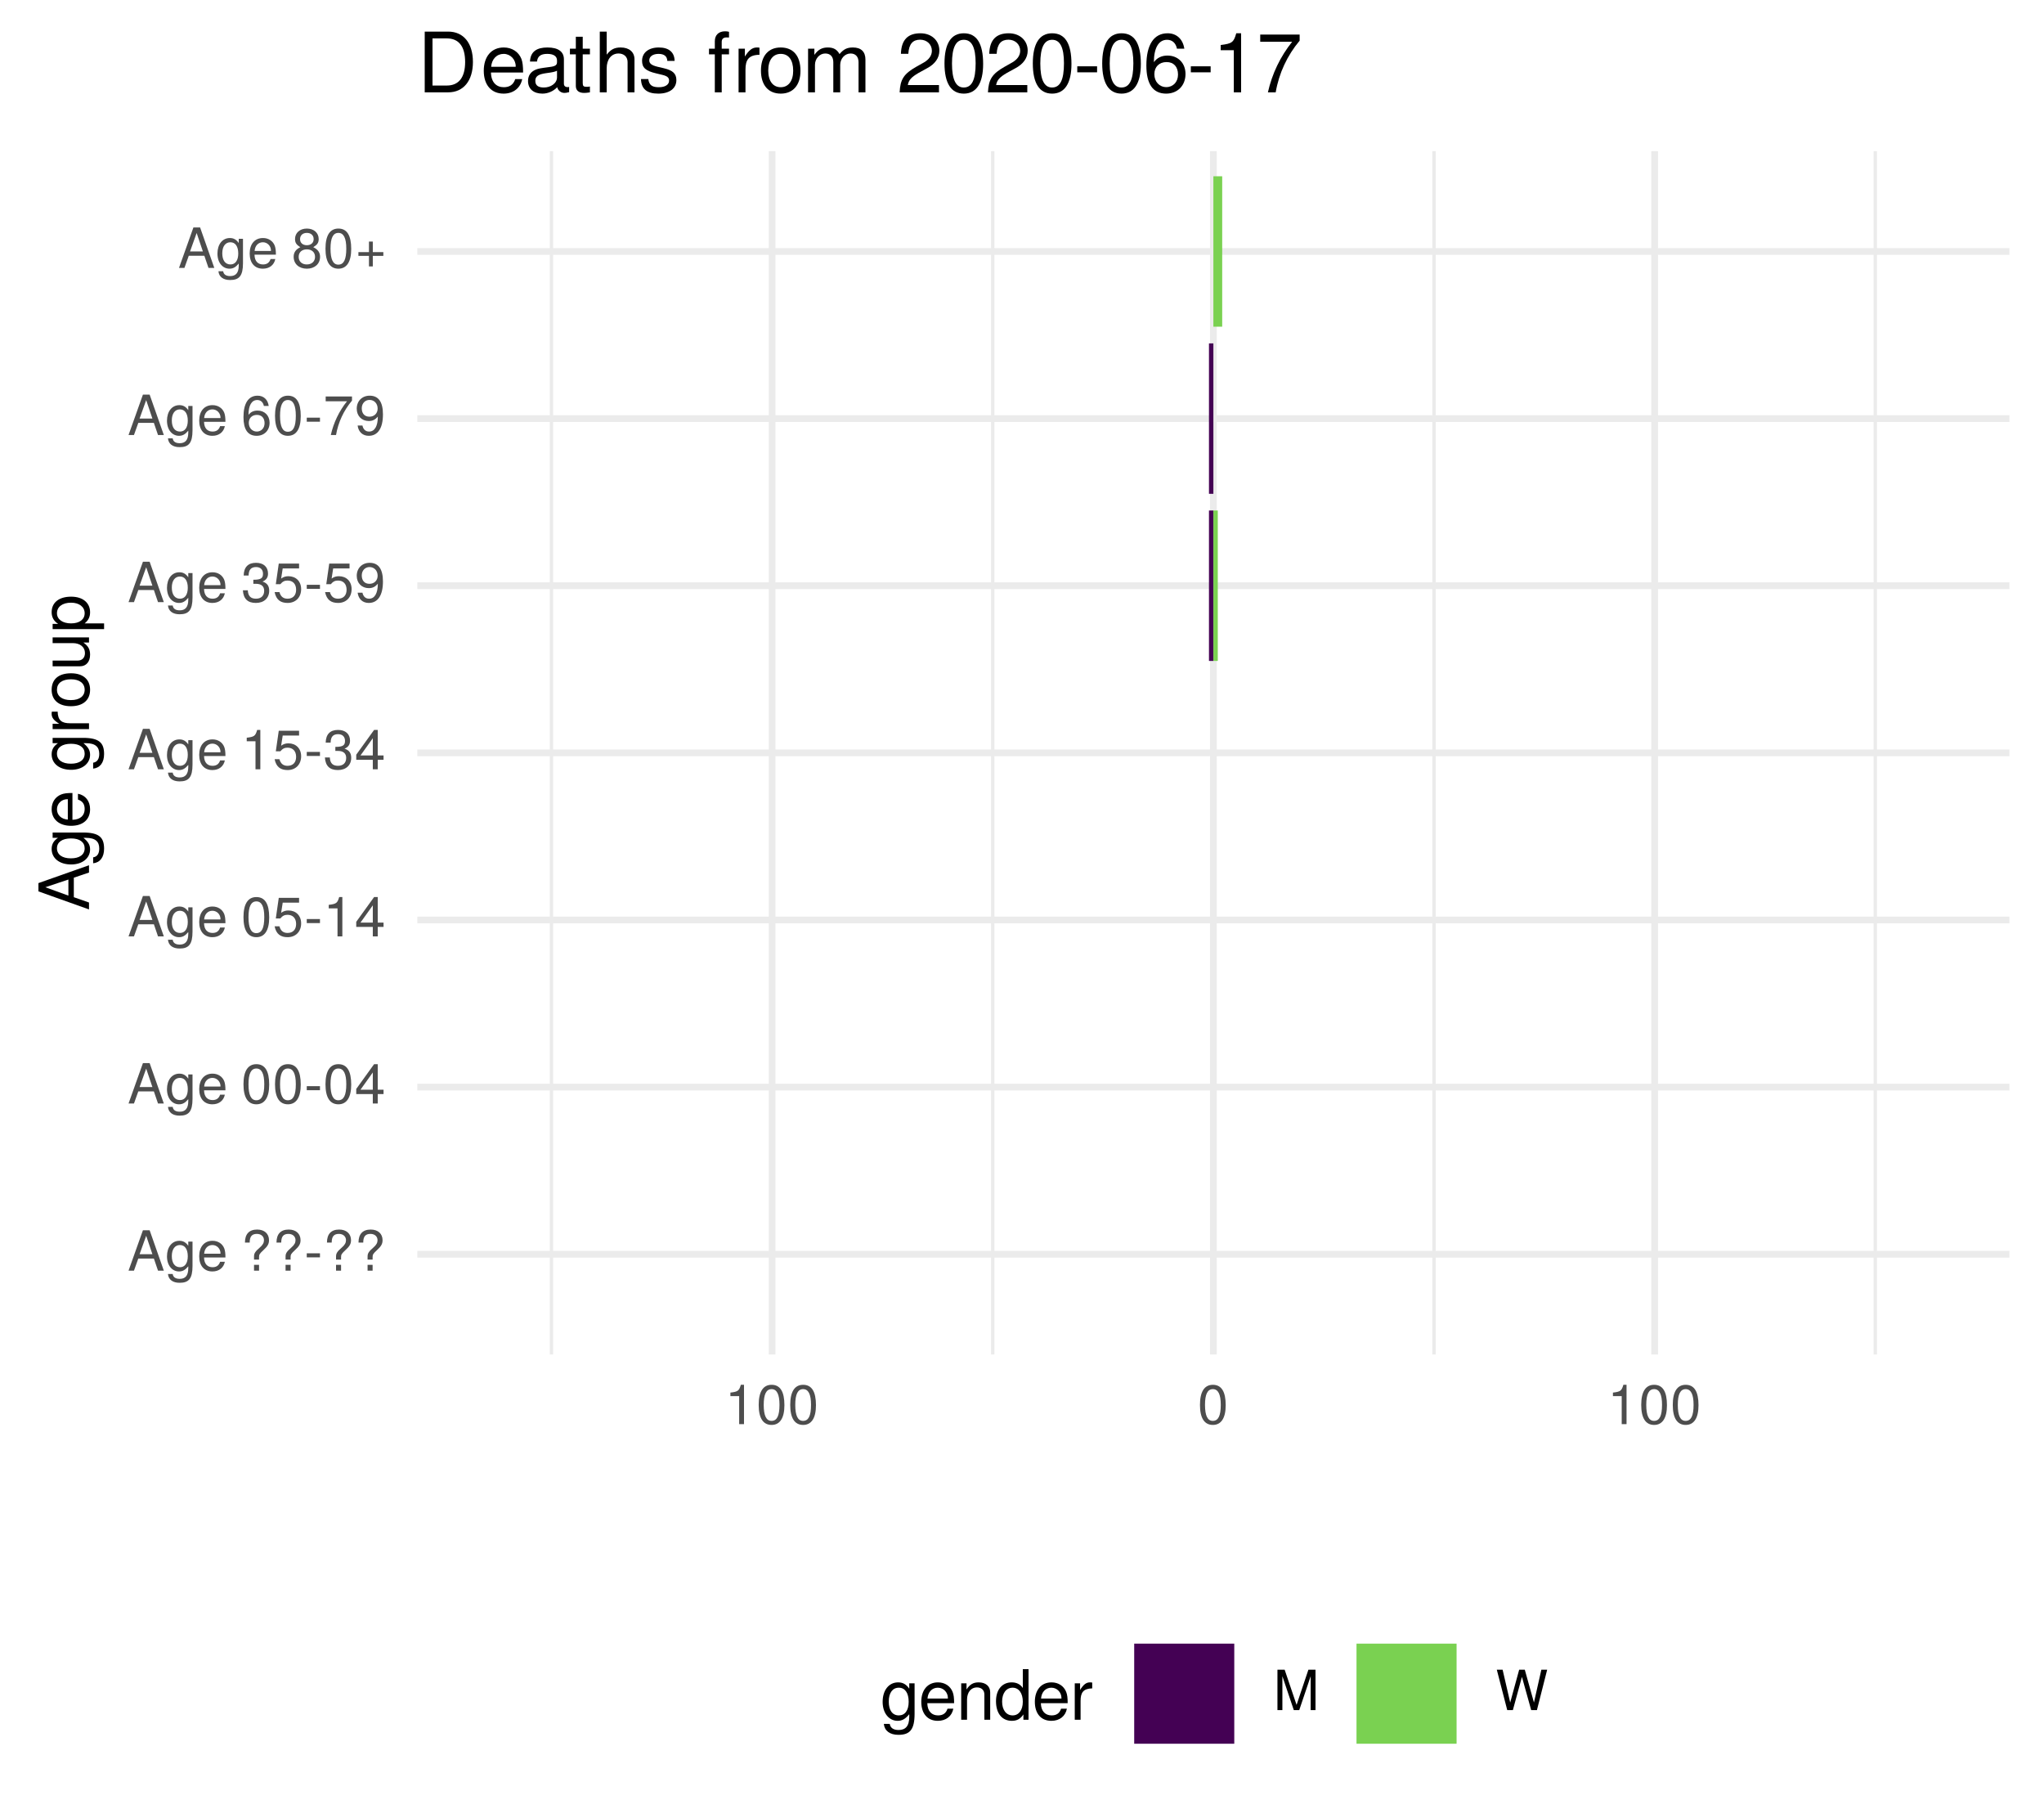
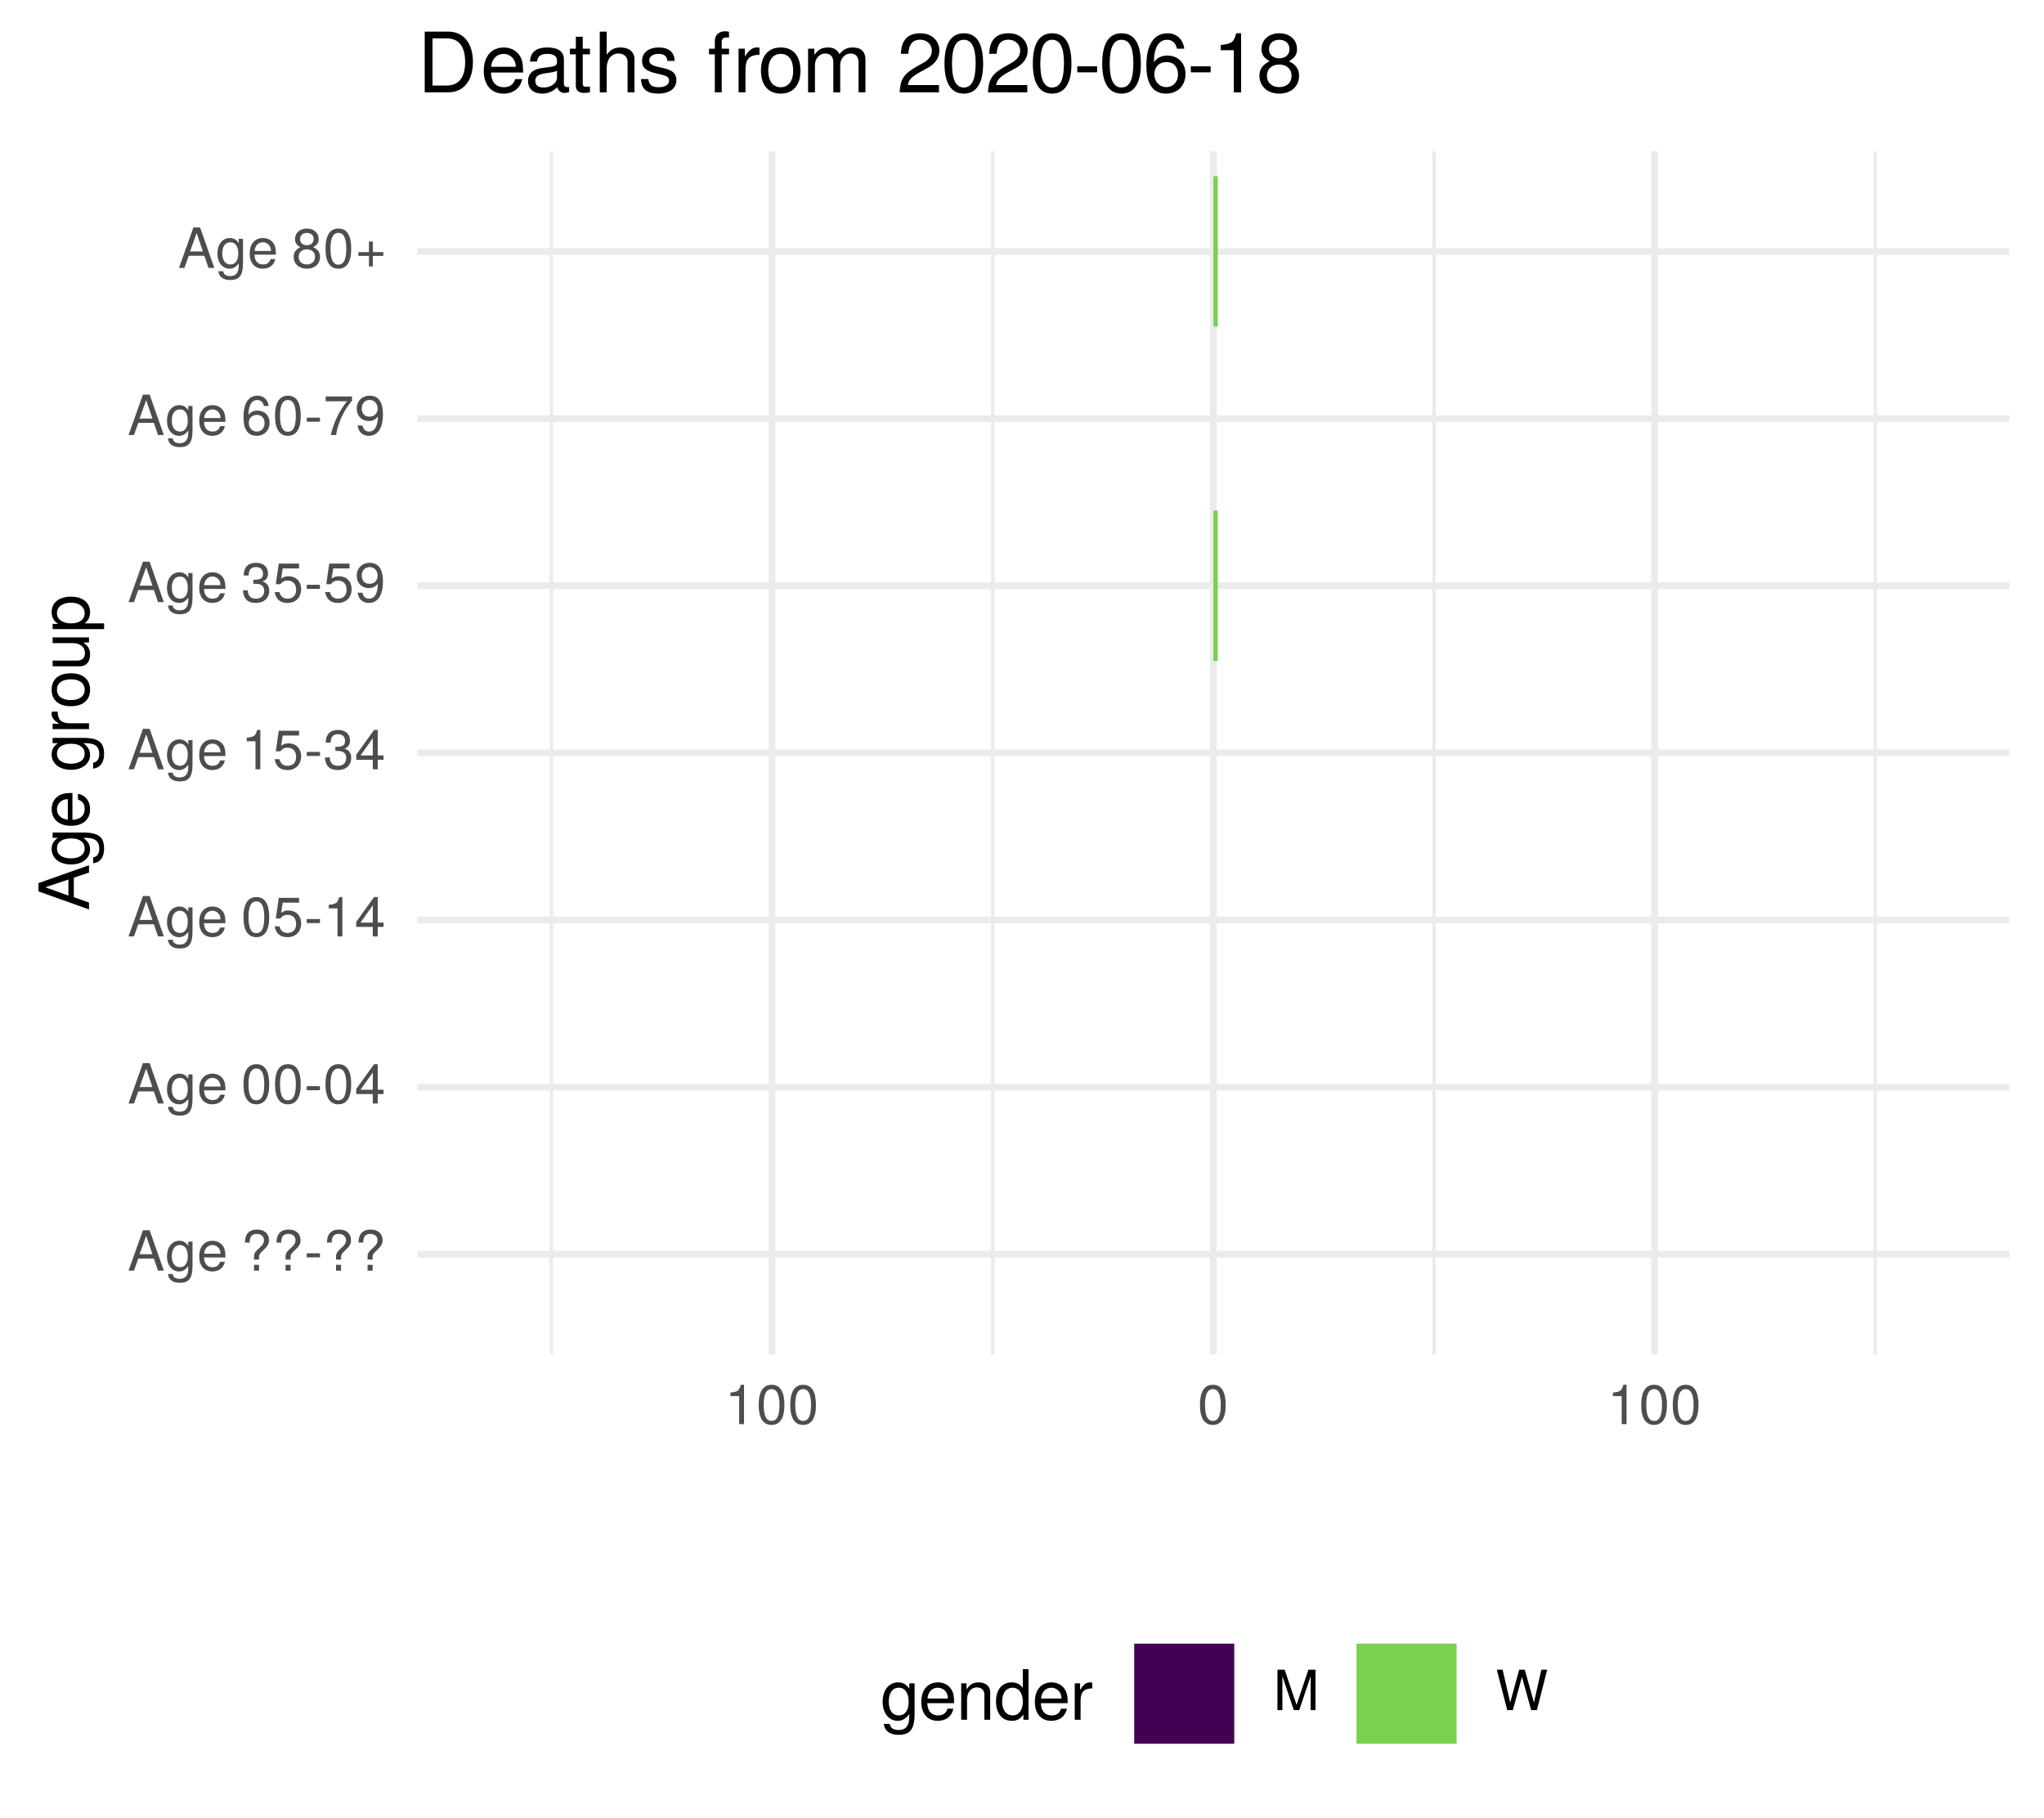
<svg xmlns="http://www.w3.org/2000/svg" xmlns:xlink="http://www.w3.org/1999/xlink" width="324pt" height="288pt" viewBox="0 0 324 288" version="1.1">
  <defs>
    <g>
      <symbol overflow="visible" id="glyph0-0">
        <path style="stroke:none;" d="" />
      </symbol>
      <symbol overflow="visible" id="glyph0-1">
        <path style="stroke:none;" d="M 5.75 0 L 3.5 -6.406 L 2.438 -6.406 L 0.156 0 L 1.016 0 L 1.703 -1.922 L 4.172 -1.922 L 4.828 0 Z M 3.938 -2.609 L 1.906 -2.609 L 2.953 -5.531 Z M 3.938 -2.609 " />
      </symbol>
      <symbol overflow="visible" id="glyph0-2">
        <path style="stroke:none;" d="M 4.297 -0.75 L 4.297 -4.609 L 3.625 -4.609 L 3.625 -3.938 C 3.25 -4.484 2.812 -4.734 2.219 -4.734 C 1.047 -4.734 0.25 -3.75 0.25 -2.266 C 0.25 -0.812 1.078 0.125 2.156 0.125 C 2.734 0.125 3.141 -0.109 3.625 -0.688 L 3.625 -0.391 C 3.625 0.828 3.125 1.297 2.266 1.297 C 1.688 1.297 1.234 1.094 1.156 0.531 L 0.406 0.531 C 0.484 1.406 1.156 1.922 2.25 1.922 C 3.688 1.922 4.297 1.281 4.297 -0.75 Z M 3.547 -2.281 C 3.547 -1.172 3.078 -0.547 2.312 -0.547 C 1.5 -0.547 1.016 -1.188 1.016 -2.312 C 1.016 -3.406 1.516 -4.062 2.297 -4.062 C 3.094 -4.062 3.547 -3.391 3.547 -2.281 Z M 3.547 -2.281 " />
      </symbol>
      <symbol overflow="visible" id="glyph0-3">
        <path style="stroke:none;" d="M 4.516 -2.094 C 4.516 -2.766 4.453 -3.188 4.328 -3.531 C 4.031 -4.281 3.328 -4.734 2.469 -4.734 C 1.172 -4.734 0.359 -3.797 0.359 -2.281 C 0.359 -0.766 1.156 0.125 2.453 0.125 C 3.5 0.125 4.234 -0.469 4.422 -1.406 L 3.672 -1.406 C 3.469 -0.797 3.062 -0.547 2.469 -0.547 C 1.703 -0.547 1.141 -1.031 1.125 -2.094 Z M 3.734 -2.75 C 3.734 -2.75 3.734 -2.703 3.719 -2.688 L 1.141 -2.688 C 1.203 -3.516 1.719 -4.062 2.453 -4.062 C 3.172 -4.062 3.734 -3.469 3.734 -2.75 Z M 3.734 -2.75 " />
      </symbol>
      <symbol overflow="visible" id="glyph0-4">
        <path style="stroke:none;" d="" />
      </symbol>
      <symbol overflow="visible" id="glyph0-5">
        <path style="stroke:none;" d="M 4.422 -4.828 C 4.422 -5.859 3.688 -6.516 2.547 -6.516 C 1.281 -6.516 0.609 -5.812 0.609 -4.453 L 1.359 -4.453 C 1.359 -5.422 1.719 -5.828 2.5 -5.828 C 3.172 -5.828 3.625 -5.422 3.625 -4.828 C 3.625 -4.422 3.438 -4.078 2.969 -3.672 C 2.453 -3.203 2.453 -3.203 2.297 -3 C 2.109 -2.75 2.047 -2.547 2.047 -2.234 L 2.047 -1.75 L 2.844 -1.75 L 2.844 -2.156 C 2.844 -2.547 2.938 -2.703 3.531 -3.25 C 4.203 -3.859 4.422 -4.25 4.422 -4.828 Z M 2.844 0 L 2.844 -0.922 L 2.047 -0.922 L 2.047 0 Z M 2.844 0 " />
      </symbol>
      <symbol overflow="visible" id="glyph0-6">
        <path style="stroke:none;" d="M 2.5 -2.109 L 2.5 -2.75 L 0.406 -2.75 L 0.406 -2.109 Z M 2.5 -2.109 " />
      </symbol>
      <symbol overflow="visible" id="glyph0-7">
        <path style="stroke:none;" d="M 4.453 -3 C 4.453 -5.156 3.781 -6.234 2.422 -6.234 C 1.078 -6.234 0.375 -5.141 0.375 -3.047 C 0.375 -0.953 1.078 0.125 2.422 0.125 C 3.734 0.125 4.453 -0.953 4.453 -3 Z M 3.672 -3.062 C 3.672 -1.297 3.266 -0.516 2.406 -0.516 C 1.578 -0.516 1.172 -1.344 1.172 -3.047 C 1.172 -4.75 1.578 -5.547 2.422 -5.547 C 3.25 -5.547 3.672 -4.734 3.672 -3.062 Z M 3.672 -3.062 " />
      </symbol>
      <symbol overflow="visible" id="glyph0-8">
        <path style="stroke:none;" d="M 4.578 -1.5 L 4.578 -2.188 L 3.656 -2.188 L 3.656 -6.234 L 3.078 -6.234 L 0.25 -2.312 L 0.25 -1.5 L 2.875 -1.5 L 2.875 0 L 3.656 0 L 3.656 -1.5 Z M 2.875 -2.188 L 0.922 -2.188 L 2.875 -4.922 Z M 2.875 -2.188 " />
      </symbol>
      <symbol overflow="visible" id="glyph0-9">
        <path style="stroke:none;" d="M 4.516 -2.062 C 4.516 -3.297 3.688 -4.109 2.5 -4.109 C 2.062 -4.109 1.703 -4 1.344 -3.734 L 1.594 -5.344 L 4.188 -5.344 L 4.188 -6.109 L 0.969 -6.109 L 0.5 -2.844 L 1.219 -2.844 C 1.578 -3.266 1.875 -3.422 2.359 -3.422 C 3.188 -3.422 3.719 -2.891 3.719 -1.969 C 3.719 -1.062 3.203 -0.547 2.359 -0.547 C 1.688 -0.547 1.266 -0.891 1.078 -1.594 L 0.312 -1.594 C 0.562 -0.359 1.266 0.125 2.375 0.125 C 3.641 0.125 4.516 -0.75 4.516 -2.062 Z M 4.516 -2.062 " />
      </symbol>
      <symbol overflow="visible" id="glyph0-10">
        <path style="stroke:none;" d="M 3.047 0 L 3.047 -6.234 L 2.547 -6.234 C 2.266 -5.281 2.094 -5.141 0.891 -5 L 0.891 -4.438 L 2.281 -4.438 L 2.281 0 Z M 3.047 0 " />
      </symbol>
      <symbol overflow="visible" id="glyph0-11">
        <path style="stroke:none;" d="M 4.453 -1.812 C 4.453 -2.562 4.141 -3.016 3.391 -3.266 C 3.969 -3.5 4.266 -3.891 4.266 -4.516 C 4.266 -5.594 3.547 -6.234 2.359 -6.234 C 1.109 -6.234 0.438 -5.547 0.406 -4.219 L 1.188 -4.219 C 1.203 -5.141 1.578 -5.562 2.375 -5.562 C 3.062 -5.562 3.469 -5.156 3.469 -4.5 C 3.469 -3.828 3.188 -3.547 1.938 -3.547 L 1.938 -2.906 L 2.359 -2.906 C 3.219 -2.906 3.656 -2.5 3.656 -1.797 C 3.656 -1.016 3.172 -0.547 2.359 -0.547 C 1.516 -0.547 1.109 -0.969 1.062 -1.875 L 0.281 -1.875 C 0.375 -0.5 1.062 0.125 2.344 0.125 C 3.625 0.125 4.453 -0.641 4.453 -1.812 Z M 4.453 -1.812 " />
      </symbol>
      <symbol overflow="visible" id="glyph0-12">
        <path style="stroke:none;" d="M 4.484 -3.266 C 4.484 -5.219 3.797 -6.234 2.375 -6.234 C 1.188 -6.234 0.328 -5.391 0.328 -4.172 C 0.328 -3.016 1.125 -2.219 2.25 -2.219 C 2.844 -2.219 3.266 -2.438 3.672 -2.922 C 3.672 -1.406 3.172 -0.547 2.281 -0.547 C 1.734 -0.547 1.359 -0.891 1.234 -1.5 L 0.469 -1.5 C 0.609 -0.469 1.281 0.125 2.234 0.125 C 3.688 0.125 4.484 -1.109 4.484 -3.266 Z M 3.641 -4.188 C 3.641 -3.422 3.094 -2.906 2.344 -2.906 C 1.594 -2.906 1.125 -3.391 1.125 -4.234 C 1.125 -5.016 1.656 -5.562 2.359 -5.562 C 3.094 -5.562 3.641 -5 3.641 -4.188 Z M 3.641 -4.188 " />
      </symbol>
      <symbol overflow="visible" id="glyph0-13">
        <path style="stroke:none;" d="M 4.516 -1.938 C 4.516 -3.094 3.719 -3.875 2.609 -3.875 C 1.984 -3.875 1.5 -3.641 1.172 -3.188 C 1.172 -4.703 1.672 -5.547 2.562 -5.547 C 3.109 -5.547 3.484 -5.203 3.609 -4.609 L 4.375 -4.609 C 4.234 -5.625 3.562 -6.234 2.609 -6.234 C 1.156 -6.234 0.375 -5.016 0.375 -2.844 C 0.375 -0.891 1.047 0.125 2.469 0.125 C 3.656 0.125 4.516 -0.719 4.516 -1.938 Z M 3.719 -1.875 C 3.719 -1.094 3.188 -0.547 2.484 -0.547 C 1.766 -0.547 1.219 -1.125 1.219 -1.922 C 1.219 -2.688 1.734 -3.188 2.5 -3.188 C 3.25 -3.188 3.719 -2.703 3.719 -1.875 Z M 3.719 -1.875 " />
      </symbol>
      <symbol overflow="visible" id="glyph0-14">
        <path style="stroke:none;" d="M 4.578 -5.453 L 4.578 -6.109 L 0.406 -6.109 L 0.406 -5.344 L 3.781 -5.344 C 2.531 -3.781 1.656 -1.953 1.219 0 L 2.047 0 C 2.391 -2.016 3.266 -3.891 4.578 -5.453 Z M 4.578 -5.453 " />
      </symbol>
      <symbol overflow="visible" id="glyph0-15">
        <path style="stroke:none;" d="M 4.516 -1.766 C 4.516 -2.453 4.156 -2.938 3.438 -3.281 C 4.078 -3.672 4.297 -3.984 4.297 -4.578 C 4.297 -5.547 3.531 -6.234 2.422 -6.234 C 1.312 -6.234 0.547 -5.547 0.547 -4.578 C 0.547 -4 0.75 -3.672 1.391 -3.281 C 0.672 -2.938 0.328 -2.453 0.328 -1.766 C 0.328 -0.625 1.188 0.125 2.422 0.125 C 3.656 0.125 4.516 -0.625 4.516 -1.766 Z M 3.5 -4.562 C 3.5 -3.969 3.062 -3.594 2.422 -3.594 C 1.766 -3.594 1.344 -3.969 1.344 -4.562 C 1.344 -5.156 1.766 -5.547 2.422 -5.547 C 3.078 -5.547 3.5 -5.156 3.5 -4.562 Z M 3.719 -1.75 C 3.719 -1.016 3.188 -0.547 2.406 -0.547 C 1.641 -0.547 1.125 -1.016 1.125 -1.75 C 1.125 -2.484 1.641 -2.938 2.422 -2.938 C 3.188 -2.938 3.719 -2.484 3.719 -1.75 Z M 3.719 -1.75 " />
      </symbol>
      <symbol overflow="visible" id="glyph0-16">
        <path style="stroke:none;" d="M 4.547 -1.906 L 4.547 -2.5 L 2.875 -2.5 L 2.875 -4.172 L 2.266 -4.172 L 2.266 -2.5 L 0.594 -2.5 L 0.594 -1.906 L 2.266 -1.906 L 2.266 -0.234 L 2.875 -0.234 L 2.875 -1.906 Z M 4.547 -1.906 " />
      </symbol>
      <symbol overflow="visible" id="glyph0-17">
        <path style="stroke:none;" d="M 6.688 0 L 6.688 -6.406 L 5.562 -6.406 L 3.688 -0.828 L 1.797 -6.406 L 0.656 -6.406 L 0.656 0 L 1.438 0 L 1.438 -5.375 L 3.25 0 L 4.109 0 L 5.922 -5.375 L 5.922 0 Z M 6.688 0 " />
      </symbol>
      <symbol overflow="visible" id="glyph0-18">
        <path style="stroke:none;" d="M 8.172 -6.406 L 7.25 -6.406 L 6.078 -1.203 L 4.625 -6.406 L 3.734 -6.406 L 2.312 -1.203 L 1.109 -6.406 L 0.188 -6.406 L 1.844 0 L 2.734 0 L 4.172 -5.266 L 5.641 0 L 6.547 0 Z M 8.172 -6.406 " />
      </symbol>
      <symbol overflow="visible" id="glyph1-0">
        <path style="stroke:none;" d="" />
      </symbol>
      <symbol overflow="visible" id="glyph1-1">
        <path style="stroke:none;" d="M 0 -7.188 L -8.016 -4.359 L -8.016 -3.047 L 0 -0.188 L 0 -1.281 L -2.406 -2.125 L -2.406 -5.219 L 0 -6.031 Z M -3.266 -4.922 L -3.266 -2.375 L -6.922 -3.703 Z M -3.266 -4.922 " />
      </symbol>
      <symbol overflow="visible" id="glyph1-2">
        <path style="stroke:none;" d="M -0.953 -5.375 L -5.766 -5.375 L -5.766 -4.531 L -4.922 -4.531 C -5.609 -4.062 -5.922 -3.516 -5.922 -2.766 C -5.922 -1.312 -4.703 -0.312 -2.828 -0.312 C -1.016 -0.312 0.172 -1.344 0.172 -2.688 C 0.172 -3.422 -0.141 -3.922 -0.875 -4.531 L -0.484 -4.531 C 1.047 -4.531 1.625 -3.906 1.625 -2.844 C 1.625 -2.109 1.359 -1.547 0.656 -1.438 L 0.656 -0.5 C 1.75 -0.609 2.391 -1.453 2.391 -2.812 C 2.391 -4.609 1.594 -5.375 -0.953 -5.375 Z M -2.844 -4.438 C -1.469 -4.438 -0.688 -3.844 -0.688 -2.875 C -0.688 -1.875 -1.484 -1.281 -2.875 -1.281 C -4.266 -1.281 -5.078 -1.891 -5.078 -2.875 C -5.078 -3.859 -4.25 -4.438 -2.844 -4.438 Z M -2.844 -4.438 " />
      </symbol>
      <symbol overflow="visible" id="glyph1-3">
        <path style="stroke:none;" d="M -2.625 -5.641 C -3.453 -5.641 -3.984 -5.578 -4.406 -5.406 C -5.359 -5.031 -5.922 -4.156 -5.922 -3.078 C -5.922 -1.469 -4.734 -0.438 -2.844 -0.438 C -0.953 -0.438 0.172 -1.438 0.172 -3.062 C 0.172 -4.375 -0.578 -5.297 -1.75 -5.516 L -1.75 -4.594 C -0.984 -4.344 -0.688 -3.828 -0.688 -3.094 C -0.688 -2.141 -1.297 -1.422 -2.625 -1.391 Z M -3.438 -4.656 C -3.438 -4.656 -3.391 -4.656 -3.359 -4.656 L -3.359 -1.422 C -4.391 -1.5 -5.078 -2.141 -5.078 -3.062 C -5.078 -3.969 -4.328 -4.656 -3.438 -4.656 Z M -3.438 -4.656 " />
      </symbol>
      <symbol overflow="visible" id="glyph1-4">
        <path style="stroke:none;" d="" />
      </symbol>
      <symbol overflow="visible" id="glyph1-5">
        <path style="stroke:none;" d="M -4.969 -3.531 L -5.891 -3.531 C -5.922 -3.375 -5.922 -3.297 -5.922 -3.172 C -5.922 -2.578 -5.578 -2.141 -4.719 -1.609 L -5.766 -1.609 L -5.766 -0.766 L 0 -0.766 L 0 -1.688 L -2.984 -1.688 C -4.297 -1.688 -4.938 -2.109 -4.969 -3.531 Z M -4.969 -3.531 " />
      </symbol>
      <symbol overflow="visible" id="glyph1-6">
        <path style="stroke:none;" d="M -2.844 -5.609 C -4.828 -5.609 -5.922 -4.656 -5.922 -2.984 C -5.922 -1.375 -4.812 -0.391 -2.875 -0.391 C -0.953 -0.391 0.172 -1.359 0.172 -3 C 0.172 -4.625 -0.953 -5.609 -2.844 -5.609 Z M -2.844 -4.656 C -1.5 -4.656 -0.688 -4.016 -0.688 -3 C -0.688 -1.984 -1.484 -1.359 -2.875 -1.359 C -4.266 -1.359 -5.078 -1.984 -5.078 -3 C -5.078 -4.031 -4.281 -4.656 -2.844 -4.656 Z M -2.844 -4.656 " />
      </symbol>
      <symbol overflow="visible" id="glyph1-7">
        <path style="stroke:none;" d="M 0 -5.297 L -5.766 -5.297 L -5.766 -4.391 L -2.578 -4.391 C -1.406 -4.391 -0.641 -3.766 -0.641 -2.812 C -0.641 -2.094 -1.078 -1.625 -1.766 -1.625 L -5.766 -1.625 L -5.766 -0.719 L -1.406 -0.719 C -0.453 -0.719 0.172 -1.438 0.172 -2.547 C 0.172 -3.406 -0.125 -3.938 -0.891 -4.484 L 0 -4.484 Z M 0 -5.297 " />
      </symbol>
      <symbol overflow="visible" id="glyph1-8">
        <path style="stroke:none;" d="M -2.828 -5.75 C -4.766 -5.75 -5.922 -4.812 -5.922 -3.281 C -5.922 -2.5 -5.578 -1.875 -4.891 -1.438 L -5.766 -1.438 L -5.766 -0.609 L 2.391 -0.609 L 2.391 -1.516 L -0.688 -1.516 C -0.094 -2 0.172 -2.547 0.172 -3.281 C 0.172 -4.781 -0.984 -5.75 -2.828 -5.75 Z M -2.844 -4.797 C -1.547 -4.797 -0.688 -4.125 -0.688 -3.125 C -0.688 -2.156 -1.484 -1.516 -2.844 -1.516 C -4.188 -1.516 -5.078 -2.156 -5.078 -3.125 C -5.078 -4.141 -4.219 -4.797 -2.844 -4.797 Z M -2.844 -4.797 " />
      </symbol>
      <symbol overflow="visible" id="glyph2-0">
        <path style="stroke:none;" d="" />
      </symbol>
      <symbol overflow="visible" id="glyph2-1">
        <path style="stroke:none;" d="M 5.375 -0.953 L 5.375 -5.766 L 4.531 -5.766 L 4.531 -4.922 C 4.062 -5.609 3.516 -5.922 2.766 -5.922 C 1.312 -5.922 0.312 -4.703 0.312 -2.828 C 0.312 -1.016 1.344 0.172 2.688 0.172 C 3.422 0.172 3.922 -0.141 4.531 -0.875 L 4.531 -0.484 C 4.531 1.047 3.906 1.625 2.844 1.625 C 2.109 1.625 1.547 1.359 1.438 0.656 L 0.5 0.656 C 0.609 1.75 1.453 2.391 2.812 2.391 C 4.609 2.391 5.375 1.594 5.375 -0.953 Z M 4.438 -2.844 C 4.438 -1.469 3.844 -0.688 2.875 -0.688 C 1.875 -0.688 1.281 -1.484 1.281 -2.875 C 1.281 -4.266 1.891 -5.078 2.875 -5.078 C 3.859 -5.078 4.438 -4.25 4.438 -2.844 Z M 4.438 -2.844 " />
      </symbol>
      <symbol overflow="visible" id="glyph2-2">
        <path style="stroke:none;" d="M 5.641 -2.625 C 5.641 -3.453 5.578 -3.984 5.406 -4.406 C 5.031 -5.359 4.156 -5.922 3.078 -5.922 C 1.469 -5.922 0.438 -4.734 0.438 -2.844 C 0.438 -0.953 1.438 0.172 3.062 0.172 C 4.375 0.172 5.297 -0.578 5.516 -1.75 L 4.594 -1.75 C 4.344 -0.984 3.828 -0.688 3.094 -0.688 C 2.141 -0.688 1.422 -1.297 1.391 -2.625 Z M 4.656 -3.438 C 4.656 -3.438 4.656 -3.391 4.656 -3.359 L 1.422 -3.359 C 1.5 -4.391 2.141 -5.078 3.062 -5.078 C 3.969 -5.078 4.656 -4.328 4.656 -3.438 Z M 4.656 -3.438 " />
      </symbol>
      <symbol overflow="visible" id="glyph2-3">
        <path style="stroke:none;" d="M 5.359 0 L 5.359 -4.359 C 5.359 -5.312 4.641 -5.922 3.531 -5.922 C 2.672 -5.922 2.125 -5.594 1.609 -4.797 L 1.609 -5.766 L 0.766 -5.766 L 0.766 0 L 1.688 0 L 1.688 -3.172 C 1.688 -4.359 2.328 -5.125 3.25 -5.125 C 3.984 -5.125 4.438 -4.688 4.438 -4 L 4.438 0 Z M 5.359 0 " />
      </symbol>
      <symbol overflow="visible" id="glyph2-4">
        <path style="stroke:none;" d="M 5.438 0 L 5.438 -8.016 L 4.531 -8.016 L 4.531 -5.031 C 4.141 -5.625 3.531 -5.922 2.766 -5.922 C 1.266 -5.922 0.281 -4.781 0.281 -2.938 C 0.281 -0.984 1.25 0.172 2.797 0.172 C 3.594 0.172 4.141 -0.125 4.625 -0.844 L 4.625 0 Z M 4.531 -2.859 C 4.531 -1.531 3.891 -0.688 2.922 -0.688 C 1.906 -0.688 1.25 -1.547 1.25 -2.875 C 1.25 -4.219 1.906 -5.078 2.922 -5.078 C 3.906 -5.078 4.531 -4.188 4.531 -2.859 Z M 4.531 -2.859 " />
      </symbol>
      <symbol overflow="visible" id="glyph2-5">
        <path style="stroke:none;" d="M 3.531 -4.969 L 3.531 -5.891 C 3.375 -5.922 3.297 -5.922 3.172 -5.922 C 2.578 -5.922 2.141 -5.578 1.609 -4.719 L 1.609 -5.766 L 0.766 -5.766 L 0.766 0 L 1.688 0 L 1.688 -2.984 C 1.688 -4.297 2.109 -4.938 3.531 -4.969 Z M 3.531 -4.969 " />
      </symbol>
      <symbol overflow="visible" id="glyph3-0">
        <path style="stroke:none;" d="" />
      </symbol>
      <symbol overflow="visible" id="glyph3-1">
        <path style="stroke:none;" d="M 8.812 -4.812 C 8.812 -7.797 7.328 -9.625 4.891 -9.625 L 1.172 -9.625 L 1.172 0 L 4.891 0 C 7.312 0 8.812 -1.828 8.812 -4.812 Z M 7.578 -4.812 C 7.578 -2.375 6.578 -1.078 4.672 -1.078 L 2.406 -1.078 L 2.406 -8.547 L 4.672 -8.547 C 6.578 -8.547 7.578 -7.266 7.578 -4.812 Z M 7.578 -4.812 " />
      </symbol>
      <symbol overflow="visible" id="glyph3-2">
        <path style="stroke:none;" d="M 6.766 -3.141 C 6.766 -4.141 6.688 -4.781 6.5 -5.297 C 6.047 -6.438 4.984 -7.109 3.703 -7.109 C 1.766 -7.109 0.531 -5.688 0.531 -3.422 C 0.531 -1.156 1.734 0.203 3.672 0.203 C 5.25 0.203 6.344 -0.703 6.625 -2.094 L 5.516 -2.094 C 5.219 -1.188 4.594 -0.812 3.703 -0.812 C 2.562 -0.812 1.703 -1.562 1.672 -3.141 Z M 5.594 -4.125 C 5.594 -4.125 5.594 -4.062 5.578 -4.047 L 1.703 -4.047 C 1.797 -5.266 2.578 -6.094 3.688 -6.094 C 4.766 -6.094 5.594 -5.203 5.594 -4.125 Z M 5.594 -4.125 " />
      </symbol>
      <symbol overflow="visible" id="glyph3-3">
        <path style="stroke:none;" d="M 7.062 -0.031 L 7.062 -0.859 C 6.938 -0.828 6.891 -0.828 6.828 -0.828 C 6.438 -0.828 6.234 -1.031 6.234 -1.375 L 6.234 -5.234 C 6.234 -6.453 5.328 -7.109 3.625 -7.109 C 1.953 -7.109 0.922 -6.469 0.859 -4.875 L 1.969 -4.875 C 2.062 -5.719 2.562 -6.094 3.594 -6.094 C 4.578 -6.094 5.141 -5.734 5.141 -5.062 L 5.141 -4.781 C 5.141 -4.312 4.859 -4.125 3.984 -4.016 C 2.422 -3.812 2.188 -3.766 1.766 -3.594 C 0.969 -3.266 0.547 -2.641 0.547 -1.797 C 0.547 -0.547 1.422 0.203 2.828 0.203 C 3.703 0.203 4.562 -0.172 5.172 -0.812 C 5.297 -0.297 5.766 0.094 6.312 0.094 C 6.531 0.094 6.703 0.062 7.062 -0.031 Z M 5.141 -2.391 C 5.141 -1.406 4.125 -0.766 3.062 -0.766 C 2.203 -0.766 1.703 -1.062 1.703 -1.828 C 1.703 -2.547 2.188 -2.859 3.359 -3.031 C 4.531 -3.188 4.766 -3.25 5.141 -3.422 Z M 5.141 -2.391 " />
      </symbol>
      <symbol overflow="visible" id="glyph3-4">
        <path style="stroke:none;" d="M 3.359 0 L 3.359 -0.922 C 3.203 -0.891 3.031 -0.875 2.828 -0.875 C 2.344 -0.875 2.219 -1 2.219 -1.484 L 2.219 -6.016 L 3.359 -6.016 L 3.359 -6.922 L 2.219 -6.922 L 2.219 -8.812 L 1.125 -8.812 L 1.125 -6.922 L 0.188 -6.922 L 0.188 -6.016 L 1.125 -6.016 L 1.125 -1 C 1.125 -0.297 1.594 0.094 2.453 0.094 C 2.719 0.094 2.984 0.062 3.359 0 Z M 3.359 0 " />
      </symbol>
      <symbol overflow="visible" id="glyph3-5">
        <path style="stroke:none;" d="M 6.422 0 L 6.422 -5.234 C 6.422 -6.391 5.578 -7.109 4.234 -7.109 C 3.266 -7.109 2.672 -6.812 2.016 -5.969 L 2.016 -9.625 L 0.922 -9.625 L 0.922 0 L 2.016 0 L 2.016 -3.812 C 2.016 -5.234 2.766 -6.156 3.891 -6.156 C 4.672 -6.156 5.328 -5.703 5.328 -4.797 L 5.328 0 Z M 6.422 0 " />
      </symbol>
      <symbol overflow="visible" id="glyph3-6">
        <path style="stroke:none;" d="M 6.062 -1.938 C 6.062 -2.969 5.484 -3.484 4.109 -3.812 L 3.047 -4.062 C 2.156 -4.281 1.766 -4.562 1.766 -5.062 C 1.766 -5.688 2.344 -6.094 3.234 -6.094 C 4.125 -6.094 4.594 -5.719 4.625 -4.984 L 5.781 -4.984 C 5.766 -6.344 4.875 -7.109 3.281 -7.109 C 1.656 -7.109 0.625 -6.281 0.625 -5 C 0.625 -3.922 1.172 -3.406 2.812 -3.016 L 3.844 -2.766 C 4.609 -2.578 4.906 -2.344 4.906 -1.844 C 4.906 -1.203 4.266 -0.812 3.297 -0.812 C 2.312 -0.812 1.75 -1.062 1.609 -2.109 L 0.453 -2.109 C 0.5 -0.516 1.406 0.203 3.203 0.203 C 4.953 0.203 6.062 -0.609 6.062 -1.938 Z M 6.062 -1.938 " />
      </symbol>
      <symbol overflow="visible" id="glyph3-7">
        <path style="stroke:none;" d="" />
      </symbol>
      <symbol overflow="visible" id="glyph3-8">
        <path style="stroke:none;" d="M 3.406 -6.016 L 3.406 -6.922 L 2.25 -6.922 L 2.25 -8 C 2.25 -8.469 2.516 -8.703 3.031 -8.703 C 3.109 -8.703 3.156 -8.703 3.406 -8.688 L 3.406 -9.594 C 3.156 -9.656 3.016 -9.672 2.781 -9.672 C 1.766 -9.672 1.156 -9.078 1.156 -8.094 L 1.156 -6.922 L 0.234 -6.922 L 0.234 -6.016 L 1.156 -6.016 L 1.156 0 L 2.25 0 L 2.25 -6.016 Z M 3.406 -6.016 " />
      </symbol>
      <symbol overflow="visible" id="glyph3-9">
        <path style="stroke:none;" d="M 4.234 -5.953 L 4.234 -7.078 C 4.047 -7.109 3.969 -7.109 3.812 -7.109 C 3.109 -7.109 2.562 -6.688 1.922 -5.672 L 1.922 -6.922 L 0.922 -6.922 L 0.922 0 L 2.016 0 L 2.016 -3.594 C 2.016 -5.156 2.531 -5.922 4.234 -5.953 Z M 4.234 -5.953 " />
      </symbol>
      <symbol overflow="visible" id="glyph3-10">
        <path style="stroke:none;" d="M 6.734 -3.406 C 6.734 -5.797 5.578 -7.109 3.594 -7.109 C 1.656 -7.109 0.469 -5.781 0.469 -3.453 C 0.469 -1.141 1.641 0.203 3.609 0.203 C 5.547 0.203 6.734 -1.141 6.734 -3.406 Z M 5.578 -3.422 C 5.578 -1.797 4.812 -0.812 3.609 -0.812 C 2.375 -0.812 1.625 -1.781 1.625 -3.453 C 1.625 -5.125 2.375 -6.094 3.609 -6.094 C 4.844 -6.094 5.578 -5.141 5.578 -3.422 Z M 5.578 -3.422 " />
      </symbol>
      <symbol overflow="visible" id="glyph3-11">
        <path style="stroke:none;" d="M 10.031 0 L 10.031 -5.188 C 10.031 -6.438 9.344 -7.109 8.047 -7.109 C 7.125 -7.109 6.578 -6.844 5.922 -6.062 C 5.516 -6.797 4.969 -7.109 4.062 -7.109 C 3.141 -7.109 2.531 -6.766 1.938 -5.938 L 1.938 -6.922 L 0.938 -6.922 L 0.938 0 L 2.031 0 L 2.031 -4.344 C 2.031 -5.344 2.766 -6.156 3.656 -6.156 C 4.469 -6.156 4.938 -5.656 4.938 -4.766 L 4.938 0 L 6.031 0 L 6.031 -4.344 C 6.031 -5.344 6.766 -6.156 7.672 -6.156 C 8.469 -6.156 8.938 -5.641 8.938 -4.766 L 8.938 0 Z M 10.031 0 " />
      </symbol>
      <symbol overflow="visible" id="glyph3-12">
        <path style="stroke:none;" d="M 6.75 -6.609 C 6.75 -8.203 5.516 -9.359 3.75 -9.359 C 1.828 -9.359 0.719 -8.391 0.656 -6.109 L 1.828 -6.109 C 1.922 -7.688 2.562 -8.344 3.703 -8.344 C 4.766 -8.344 5.562 -7.594 5.562 -6.594 C 5.562 -5.844 5.125 -5.219 4.297 -4.734 L 3.078 -4.047 C 1.125 -2.938 0.547 -2.062 0.453 0 L 6.688 0 L 6.688 -1.156 L 1.75 -1.156 C 1.875 -1.922 2.297 -2.406 3.453 -3.078 L 4.766 -3.797 C 6.078 -4.484 6.75 -5.469 6.75 -6.609 Z M 6.75 -6.609 " />
      </symbol>
      <symbol overflow="visible" id="glyph3-13">
        <path style="stroke:none;" d="M 6.688 -4.5 C 6.688 -7.75 5.672 -9.359 3.625 -9.359 C 1.609 -9.359 0.562 -7.719 0.562 -4.578 C 0.562 -1.422 1.625 0.203 3.625 0.203 C 5.609 0.203 6.688 -1.422 6.688 -4.5 Z M 5.5 -4.609 C 5.5 -1.953 4.891 -0.766 3.609 -0.766 C 2.375 -0.766 1.75 -2 1.75 -4.562 C 1.75 -7.125 2.375 -8.328 3.625 -8.328 C 4.891 -8.328 5.5 -7.109 5.5 -4.609 Z M 5.5 -4.609 " />
      </symbol>
      <symbol overflow="visible" id="glyph3-14">
        <path style="stroke:none;" d="M 3.75 -3.172 L 3.75 -4.125 L 0.609 -4.125 L 0.609 -3.172 Z M 3.75 -3.172 " />
      </symbol>
      <symbol overflow="visible" id="glyph3-15">
        <path style="stroke:none;" d="M 6.766 -2.906 C 6.766 -4.641 5.578 -5.828 3.906 -5.828 C 2.984 -5.828 2.25 -5.469 1.75 -4.781 C 1.766 -7.062 2.516 -8.328 3.844 -8.328 C 4.656 -8.328 5.234 -7.812 5.406 -6.922 L 6.578 -6.922 C 6.344 -8.453 5.344 -9.359 3.922 -9.359 C 1.75 -9.359 0.562 -7.531 0.562 -4.266 C 0.562 -1.344 1.578 0.203 3.703 0.203 C 5.5 0.203 6.766 -1.062 6.766 -2.906 Z M 5.578 -2.812 C 5.578 -1.641 4.797 -0.828 3.719 -0.828 C 2.641 -0.828 1.828 -1.672 1.828 -2.875 C 1.828 -4.047 2.609 -4.797 3.766 -4.797 C 4.891 -4.797 5.578 -4.062 5.578 -2.812 Z M 5.578 -2.812 " />
      </symbol>
      <symbol overflow="visible" id="glyph3-16">
        <path style="stroke:none;" d="M 4.578 0 L 4.578 -9.359 L 3.812 -9.359 C 3.406 -7.922 3.141 -7.719 1.344 -7.5 L 1.344 -6.672 L 3.422 -6.672 L 3.422 0 Z M 4.578 0 " />
      </symbol>
      <symbol overflow="visible" id="glyph3-17">
-         <path style="stroke:none;" d="M 6.859 -8.188 L 6.859 -9.156 L 0.609 -9.156 L 0.609 -8.016 L 5.672 -8.016 C 3.797 -5.672 2.484 -2.938 1.828 0 L 3.062 0 C 3.578 -3.031 4.891 -5.844 6.859 -8.188 Z M 6.859 -8.188 " />
+         <path style="stroke:none;" d="M 6.766 -2.641 C 6.766 -3.688 6.25 -4.406 5.156 -4.922 C 6.125 -5.5 6.438 -5.984 6.438 -6.859 C 6.438 -8.328 5.297 -9.359 3.625 -9.359 C 1.984 -9.359 0.812 -8.328 0.812 -6.859 C 0.812 -6 1.141 -5.516 2.094 -4.922 C 1.016 -4.406 0.484 -3.688 0.484 -2.656 C 0.484 -0.938 1.781 0.203 3.625 0.203 C 5.484 0.203 6.766 -0.938 6.766 -2.641 Z M 5.25 -6.844 C 5.25 -5.969 4.609 -5.391 3.625 -5.391 C 2.656 -5.391 2 -5.969 2 -6.859 C 2 -7.75 2.656 -8.328 3.625 -8.328 C 4.625 -8.328 5.25 -7.75 5.25 -6.844 Z M 5.578 -2.625 C 5.578 -1.516 4.797 -0.828 3.609 -0.828 C 2.469 -0.828 1.672 -1.531 1.672 -2.625 C 1.672 -3.719 2.469 -4.406 3.625 -4.406 C 4.797 -4.406 5.578 -3.719 5.578 -2.625 Z M 5.578 -2.625 " />
      </symbol>
    </g>
    <clipPath id="clip1">
      <path d="M 87 23.957 L 88 23.957 L 88 214.648 L 87 214.648 Z M 87 23.957 " />
    </clipPath>
    <clipPath id="clip2">
      <path d="M 157 23.957 L 158 23.957 L 158 214.648 L 157 214.648 Z M 157 23.957 " />
    </clipPath>
    <clipPath id="clip3">
      <path d="M 227 23.957 L 228 23.957 L 228 214.648 L 227 214.648 Z M 227 23.957 " />
    </clipPath>
    <clipPath id="clip4">
      <path d="M 296 23.957 L 298 23.957 L 298 214.648 L 296 214.648 Z M 296 23.957 " />
    </clipPath>
    <clipPath id="clip5">
      <path d="M 66.152 198 L 318.523 198 L 318.523 200 L 66.152 200 Z M 66.152 198 " />
    </clipPath>
    <clipPath id="clip6">
      <path d="M 66.152 171 L 318.523 171 L 318.523 173 L 66.152 173 Z M 66.152 171 " />
    </clipPath>
    <clipPath id="clip7">
      <path d="M 66.152 145 L 318.523 145 L 318.523 147 L 66.152 147 Z M 66.152 145 " />
    </clipPath>
    <clipPath id="clip8">
      <path d="M 66.152 118 L 318.523 118 L 318.523 120 L 66.152 120 Z M 66.152 118 " />
    </clipPath>
    <clipPath id="clip9">
      <path d="M 66.152 92 L 318.523 92 L 318.523 94 L 66.152 94 Z M 66.152 92 " />
    </clipPath>
    <clipPath id="clip10">
      <path d="M 66.152 65 L 318.523 65 L 318.523 67 L 66.152 67 Z M 66.152 65 " />
    </clipPath>
    <clipPath id="clip11">
      <path d="M 66.152 39 L 318.523 39 L 318.523 41 L 66.152 41 Z M 66.152 39 " />
    </clipPath>
    <clipPath id="clip12">
      <path d="M 121 23.957 L 123 23.957 L 123 214.648 L 121 214.648 Z M 121 23.957 " />
    </clipPath>
    <clipPath id="clip13">
      <path d="M 191 23.957 L 193 23.957 L 193 214.648 L 191 214.648 Z M 191 23.957 " />
    </clipPath>
    <clipPath id="clip14">
      <path d="M 261 23.957 L 263 23.957 L 263 214.648 L 261 214.648 Z M 261 23.957 " />
    </clipPath>
  </defs>
-   <g id="surface3086">
+   <g id="surface3096">
    <rect x="0" y="0" width="324" height="288" style="fill:rgb(100%,100%,100%);fill-opacity:1;stroke:none;" />
    <g clip-path="url(#clip1)" clip-rule="nonzero">
      <path style="fill:none;stroke-width:0.533;stroke-linecap:butt;stroke-linejoin:round;stroke:rgb(92.157%,92.157%,92.157%);stroke-opacity:1;stroke-miterlimit:10;" d="M 87.414 214.652 L 87.414 23.957 " />
    </g>
    <g clip-path="url(#clip2)" clip-rule="nonzero">
      <path style="fill:none;stroke-width:0.533;stroke-linecap:butt;stroke-linejoin:round;stroke:rgb(92.157%,92.157%,92.157%);stroke-opacity:1;stroke-miterlimit:10;" d="M 157.363 214.652 L 157.363 23.957 " />
    </g>
    <g clip-path="url(#clip3)" clip-rule="nonzero">
      <path style="fill:none;stroke-width:0.533;stroke-linecap:butt;stroke-linejoin:round;stroke:rgb(92.157%,92.157%,92.157%);stroke-opacity:1;stroke-miterlimit:10;" d="M 227.309 214.652 L 227.309 23.957 " />
    </g>
    <g clip-path="url(#clip4)" clip-rule="nonzero">
      <path style="fill:none;stroke-width:0.533;stroke-linecap:butt;stroke-linejoin:round;stroke:rgb(92.157%,92.157%,92.157%);stroke-opacity:1;stroke-miterlimit:10;" d="M 297.258 214.652 L 297.258 23.957 " />
    </g>
    <g clip-path="url(#clip5)" clip-rule="nonzero">
      <path style="fill:none;stroke-width:1.067;stroke-linecap:butt;stroke-linejoin:round;stroke:rgb(92.157%,92.157%,92.157%);stroke-opacity:1;stroke-miterlimit:10;" d="M 66.152 198.762 L 318.52 198.762 " />
    </g>
    <g clip-path="url(#clip6)" clip-rule="nonzero">
      <path style="fill:none;stroke-width:1.067;stroke-linecap:butt;stroke-linejoin:round;stroke:rgb(92.157%,92.157%,92.157%);stroke-opacity:1;stroke-miterlimit:10;" d="M 66.152 172.273 L 318.52 172.273 " />
    </g>
    <g clip-path="url(#clip7)" clip-rule="nonzero">
      <path style="fill:none;stroke-width:1.067;stroke-linecap:butt;stroke-linejoin:round;stroke:rgb(92.157%,92.157%,92.157%);stroke-opacity:1;stroke-miterlimit:10;" d="M 66.152 145.789 L 318.52 145.789 " />
    </g>
    <g clip-path="url(#clip8)" clip-rule="nonzero">
      <path style="fill:none;stroke-width:1.067;stroke-linecap:butt;stroke-linejoin:round;stroke:rgb(92.157%,92.157%,92.157%);stroke-opacity:1;stroke-miterlimit:10;" d="M 66.152 119.305 L 318.52 119.305 " />
    </g>
    <g clip-path="url(#clip9)" clip-rule="nonzero">
      <path style="fill:none;stroke-width:1.067;stroke-linecap:butt;stroke-linejoin:round;stroke:rgb(92.157%,92.157%,92.157%);stroke-opacity:1;stroke-miterlimit:10;" d="M 66.152 92.82 L 318.52 92.82 " />
    </g>
    <g clip-path="url(#clip10)" clip-rule="nonzero">
      <path style="fill:none;stroke-width:1.067;stroke-linecap:butt;stroke-linejoin:round;stroke:rgb(92.157%,92.157%,92.157%);stroke-opacity:1;stroke-miterlimit:10;" d="M 66.152 66.336 L 318.52 66.336 " />
    </g>
    <g clip-path="url(#clip11)" clip-rule="nonzero">
      <path style="fill:none;stroke-width:1.067;stroke-linecap:butt;stroke-linejoin:round;stroke:rgb(92.157%,92.157%,92.157%);stroke-opacity:1;stroke-miterlimit:10;" d="M 66.152 39.852 L 318.52 39.852 " />
    </g>
    <g clip-path="url(#clip12)" clip-rule="nonzero">
      <path style="fill:none;stroke-width:1.067;stroke-linecap:butt;stroke-linejoin:round;stroke:rgb(92.157%,92.157%,92.157%);stroke-opacity:1;stroke-miterlimit:10;" d="M 122.387 214.652 L 122.387 23.957 " />
    </g>
    <g clip-path="url(#clip13)" clip-rule="nonzero">
      <path style="fill:none;stroke-width:1.067;stroke-linecap:butt;stroke-linejoin:round;stroke:rgb(92.157%,92.157%,92.157%);stroke-opacity:1;stroke-miterlimit:10;" d="M 192.336 214.652 L 192.336 23.957 " />
    </g>
    <g clip-path="url(#clip14)" clip-rule="nonzero">
      <path style="fill:none;stroke-width:1.067;stroke-linecap:butt;stroke-linejoin:round;stroke:rgb(92.157%,92.157%,92.157%);stroke-opacity:1;stroke-miterlimit:10;" d="M 262.281 214.652 L 262.281 23.957 " />
    </g>
-     <path style=" stroke:none;fill-rule:nonzero;fill:rgb(26.667%,0.392%,32.941%);fill-opacity:1;" d="M 191.637 104.738 L 192.336 104.738 L 192.336 80.902 L 191.637 80.902 Z M 191.637 104.738 " />
    <path style=" stroke:none;fill-rule:nonzero;fill:rgb(47.843%,81.961%,31.765%);fill-opacity:1;" d="M 192.336 104.738 L 193.035 104.738 L 193.035 80.902 L 192.336 80.902 Z M 192.336 104.738 " />
-     <path style=" stroke:none;fill-rule:nonzero;fill:rgb(26.667%,0.392%,32.941%);fill-opacity:1;" d="M 191.637 78.254 L 192.336 78.254 L 192.336 54.418 L 191.637 54.418 Z M 191.637 78.254 " />
-     <path style=" stroke:none;fill-rule:nonzero;fill:rgb(47.843%,81.961%,31.765%);fill-opacity:1;" d="M 192.336 51.77 L 193.734 51.77 L 193.734 27.934 L 192.336 27.934 Z M 192.336 51.77 " />
+     <path style=" stroke:none;fill-rule:nonzero;fill:rgb(47.843%,81.961%,31.765%);fill-opacity:1;" d="M 192.336 51.77 L 193.035 51.77 L 193.035 27.934 L 192.336 27.934 Z M 192.336 51.77 " />
    <g style="fill:rgb(30.196%,30.196%,30.196%);fill-opacity:1;">
      <use xlink:href="#glyph0-1" x="20.219" y="201.364" />
      <use xlink:href="#glyph0-2" x="26.219" y="201.364" />
      <use xlink:href="#glyph0-3" x="31.219" y="201.364" />
      <use xlink:href="#glyph0-4" x="36.219" y="201.364" />
      <use xlink:href="#glyph0-5" x="38.219" y="201.364" />
      <use xlink:href="#glyph0-5" x="43.219" y="201.364" />
      <use xlink:href="#glyph0-6" x="48.219" y="201.364" />
      <use xlink:href="#glyph0-5" x="51.219" y="201.364" />
      <use xlink:href="#glyph0-5" x="56.219" y="201.364" />
    </g>
    <g style="fill:rgb(30.196%,30.196%,30.196%);fill-opacity:1;">
      <use xlink:href="#glyph0-1" x="20.219" y="174.876" />
      <use xlink:href="#glyph0-2" x="26.219" y="174.876" />
      <use xlink:href="#glyph0-3" x="31.219" y="174.876" />
      <use xlink:href="#glyph0-4" x="36.219" y="174.876" />
      <use xlink:href="#glyph0-7" x="38.219" y="174.876" />
      <use xlink:href="#glyph0-7" x="43.219" y="174.876" />
      <use xlink:href="#glyph0-6" x="48.219" y="174.876" />
      <use xlink:href="#glyph0-7" x="51.219" y="174.876" />
      <use xlink:href="#glyph0-8" x="56.219" y="174.876" />
    </g>
    <g style="fill:rgb(30.196%,30.196%,30.196%);fill-opacity:1;">
      <use xlink:href="#glyph0-1" x="20.219" y="148.392" />
      <use xlink:href="#glyph0-2" x="26.219" y="148.392" />
      <use xlink:href="#glyph0-3" x="31.219" y="148.392" />
      <use xlink:href="#glyph0-4" x="36.219" y="148.392" />
      <use xlink:href="#glyph0-7" x="38.219" y="148.392" />
      <use xlink:href="#glyph0-9" x="43.219" y="148.392" />
      <use xlink:href="#glyph0-6" x="48.219" y="148.392" />
      <use xlink:href="#glyph0-10" x="51.219" y="148.392" />
      <use xlink:href="#glyph0-8" x="56.219" y="148.392" />
    </g>
    <g style="fill:rgb(30.196%,30.196%,30.196%);fill-opacity:1;">
      <use xlink:href="#glyph0-1" x="20.219" y="121.907" />
      <use xlink:href="#glyph0-2" x="26.219" y="121.907" />
      <use xlink:href="#glyph0-3" x="31.219" y="121.907" />
      <use xlink:href="#glyph0-4" x="36.219" y="121.907" />
      <use xlink:href="#glyph0-10" x="38.219" y="121.907" />
      <use xlink:href="#glyph0-9" x="43.219" y="121.907" />
      <use xlink:href="#glyph0-6" x="48.219" y="121.907" />
      <use xlink:href="#glyph0-11" x="51.219" y="121.907" />
      <use xlink:href="#glyph0-8" x="56.219" y="121.907" />
    </g>
    <g style="fill:rgb(30.196%,30.196%,30.196%);fill-opacity:1;">
      <use xlink:href="#glyph0-1" x="20.219" y="95.423" />
      <use xlink:href="#glyph0-2" x="26.219" y="95.423" />
      <use xlink:href="#glyph0-3" x="31.219" y="95.423" />
      <use xlink:href="#glyph0-4" x="36.219" y="95.423" />
      <use xlink:href="#glyph0-11" x="38.219" y="95.423" />
      <use xlink:href="#glyph0-9" x="43.219" y="95.423" />
      <use xlink:href="#glyph0-6" x="48.219" y="95.423" />
      <use xlink:href="#glyph0-9" x="51.219" y="95.423" />
      <use xlink:href="#glyph0-12" x="56.219" y="95.423" />
    </g>
    <g style="fill:rgb(30.196%,30.196%,30.196%);fill-opacity:1;">
      <use xlink:href="#glyph0-1" x="20.219" y="68.938" />
      <use xlink:href="#glyph0-2" x="26.219" y="68.938" />
      <use xlink:href="#glyph0-3" x="31.219" y="68.938" />
      <use xlink:href="#glyph0-4" x="36.219" y="68.938" />
      <use xlink:href="#glyph0-13" x="38.219" y="68.938" />
      <use xlink:href="#glyph0-7" x="43.219" y="68.938" />
      <use xlink:href="#glyph0-6" x="48.219" y="68.938" />
      <use xlink:href="#glyph0-14" x="51.219" y="68.938" />
      <use xlink:href="#glyph0-12" x="56.219" y="68.938" />
    </g>
    <g style="fill:rgb(30.196%,30.196%,30.196%);fill-opacity:1;">
      <use xlink:href="#glyph0-1" x="28.219" y="42.454" />
      <use xlink:href="#glyph0-2" x="34.219" y="42.454" />
      <use xlink:href="#glyph0-3" x="39.219" y="42.454" />
      <use xlink:href="#glyph0-4" x="44.219" y="42.454" />
      <use xlink:href="#glyph0-15" x="46.219" y="42.454" />
      <use xlink:href="#glyph0-7" x="51.219" y="42.454" />
      <use xlink:href="#glyph0-16" x="56.219" y="42.454" />
    </g>
    <g style="fill:rgb(30.196%,30.196%,30.196%);fill-opacity:1;">
      <use xlink:href="#glyph0-10" x="114.887" y="225.685" />
      <use xlink:href="#glyph0-7" x="119.887" y="225.685" />
      <use xlink:href="#glyph0-7" x="124.887" y="225.685" />
    </g>
    <g style="fill:rgb(30.196%,30.196%,30.196%);fill-opacity:1;">
      <use xlink:href="#glyph0-7" x="189.836" y="225.685" />
    </g>
    <g style="fill:rgb(30.196%,30.196%,30.196%);fill-opacity:1;">
      <use xlink:href="#glyph0-10" x="254.781" y="225.685" />
      <use xlink:href="#glyph0-7" x="259.781" y="225.685" />
      <use xlink:href="#glyph0-7" x="264.781" y="225.685" />
    </g>
    <g style="fill:rgb(0%,0%,0%);fill-opacity:1;">
      <use xlink:href="#glyph1-1" x="14.108" y="144.305" />
      <use xlink:href="#glyph1-2" x="14.108" y="137.305" />
      <use xlink:href="#glyph1-3" x="14.108" y="131.305" />
      <use xlink:href="#glyph1-4" x="14.108" y="125.305" />
      <use xlink:href="#glyph1-2" x="14.108" y="122.305" />
      <use xlink:href="#glyph1-5" x="14.108" y="116.305" />
      <use xlink:href="#glyph1-6" x="14.108" y="112.305" />
      <use xlink:href="#glyph1-7" x="14.108" y="106.305" />
      <use xlink:href="#glyph1-8" x="14.108" y="100.305" />
    </g>
    <g style="fill:rgb(0%,0%,0%);fill-opacity:1;">
      <use xlink:href="#glyph2-1" x="139.598" y="272.53" />
      <use xlink:href="#glyph2-2" x="145.598" y="272.53" />
      <use xlink:href="#glyph2-3" x="151.598" y="272.53" />
      <use xlink:href="#glyph2-4" x="157.598" y="272.53" />
      <use xlink:href="#glyph2-2" x="163.598" y="272.53" />
      <use xlink:href="#glyph2-5" x="169.598" y="272.53" />
    </g>
    <path style=" stroke:none;fill-rule:nonzero;fill:rgb(26.667%,0.392%,32.941%);fill-opacity:1;" d="M 179.785 276.332 L 195.648 276.332 L 195.648 260.469 L 179.785 260.469 Z M 179.785 276.332 " />
    <path style=" stroke:none;fill-rule:nonzero;fill:rgb(47.843%,81.961%,31.765%);fill-opacity:1;" d="M 215.023 276.332 L 230.887 276.332 L 230.887 260.469 L 215.023 260.469 Z M 215.023 276.332 " />
    <g style="fill:rgb(0%,0%,0%);fill-opacity:1;">
      <use xlink:href="#glyph0-17" x="201.836" y="271.005" />
    </g>
    <g style="fill:rgb(0%,0%,0%);fill-opacity:1;">
      <use xlink:href="#glyph0-18" x="237.074" y="271.005" />
    </g>
    <g style="fill:rgb(0%,0%,0%);fill-opacity:1;">
      <use xlink:href="#glyph3-1" x="66.152" y="14.633" />
      <use xlink:href="#glyph3-2" x="76.152" y="14.633" />
      <use xlink:href="#glyph3-3" x="83.152" y="14.633" />
      <use xlink:href="#glyph3-4" x="90.152" y="14.633" />
      <use xlink:href="#glyph3-5" x="94.152" y="14.633" />
      <use xlink:href="#glyph3-6" x="101.152" y="14.633" />
      <use xlink:href="#glyph3-7" x="108.152" y="14.633" />
      <use xlink:href="#glyph3-8" x="112.152" y="14.633" />
      <use xlink:href="#glyph3-9" x="116.152" y="14.633" />
      <use xlink:href="#glyph3-10" x="120.152" y="14.633" />
      <use xlink:href="#glyph3-11" x="127.152" y="14.633" />
      <use xlink:href="#glyph3-7" x="138.152" y="14.633" />
      <use xlink:href="#glyph3-12" x="142.152" y="14.633" />
      <use xlink:href="#glyph3-13" x="149.152" y="14.633" />
      <use xlink:href="#glyph3-12" x="156.152" y="14.633" />
      <use xlink:href="#glyph3-13" x="163.152" y="14.633" />
      <use xlink:href="#glyph3-14" x="170.152" y="14.633" />
      <use xlink:href="#glyph3-13" x="174.152" y="14.633" />
      <use xlink:href="#glyph3-15" x="181.152" y="14.633" />
      <use xlink:href="#glyph3-14" x="188.152" y="14.633" />
      <use xlink:href="#glyph3-16" x="192.152" y="14.633" />
      <use xlink:href="#glyph3-17" x="199.152" y="14.633" />
    </g>
  </g>
</svg>
